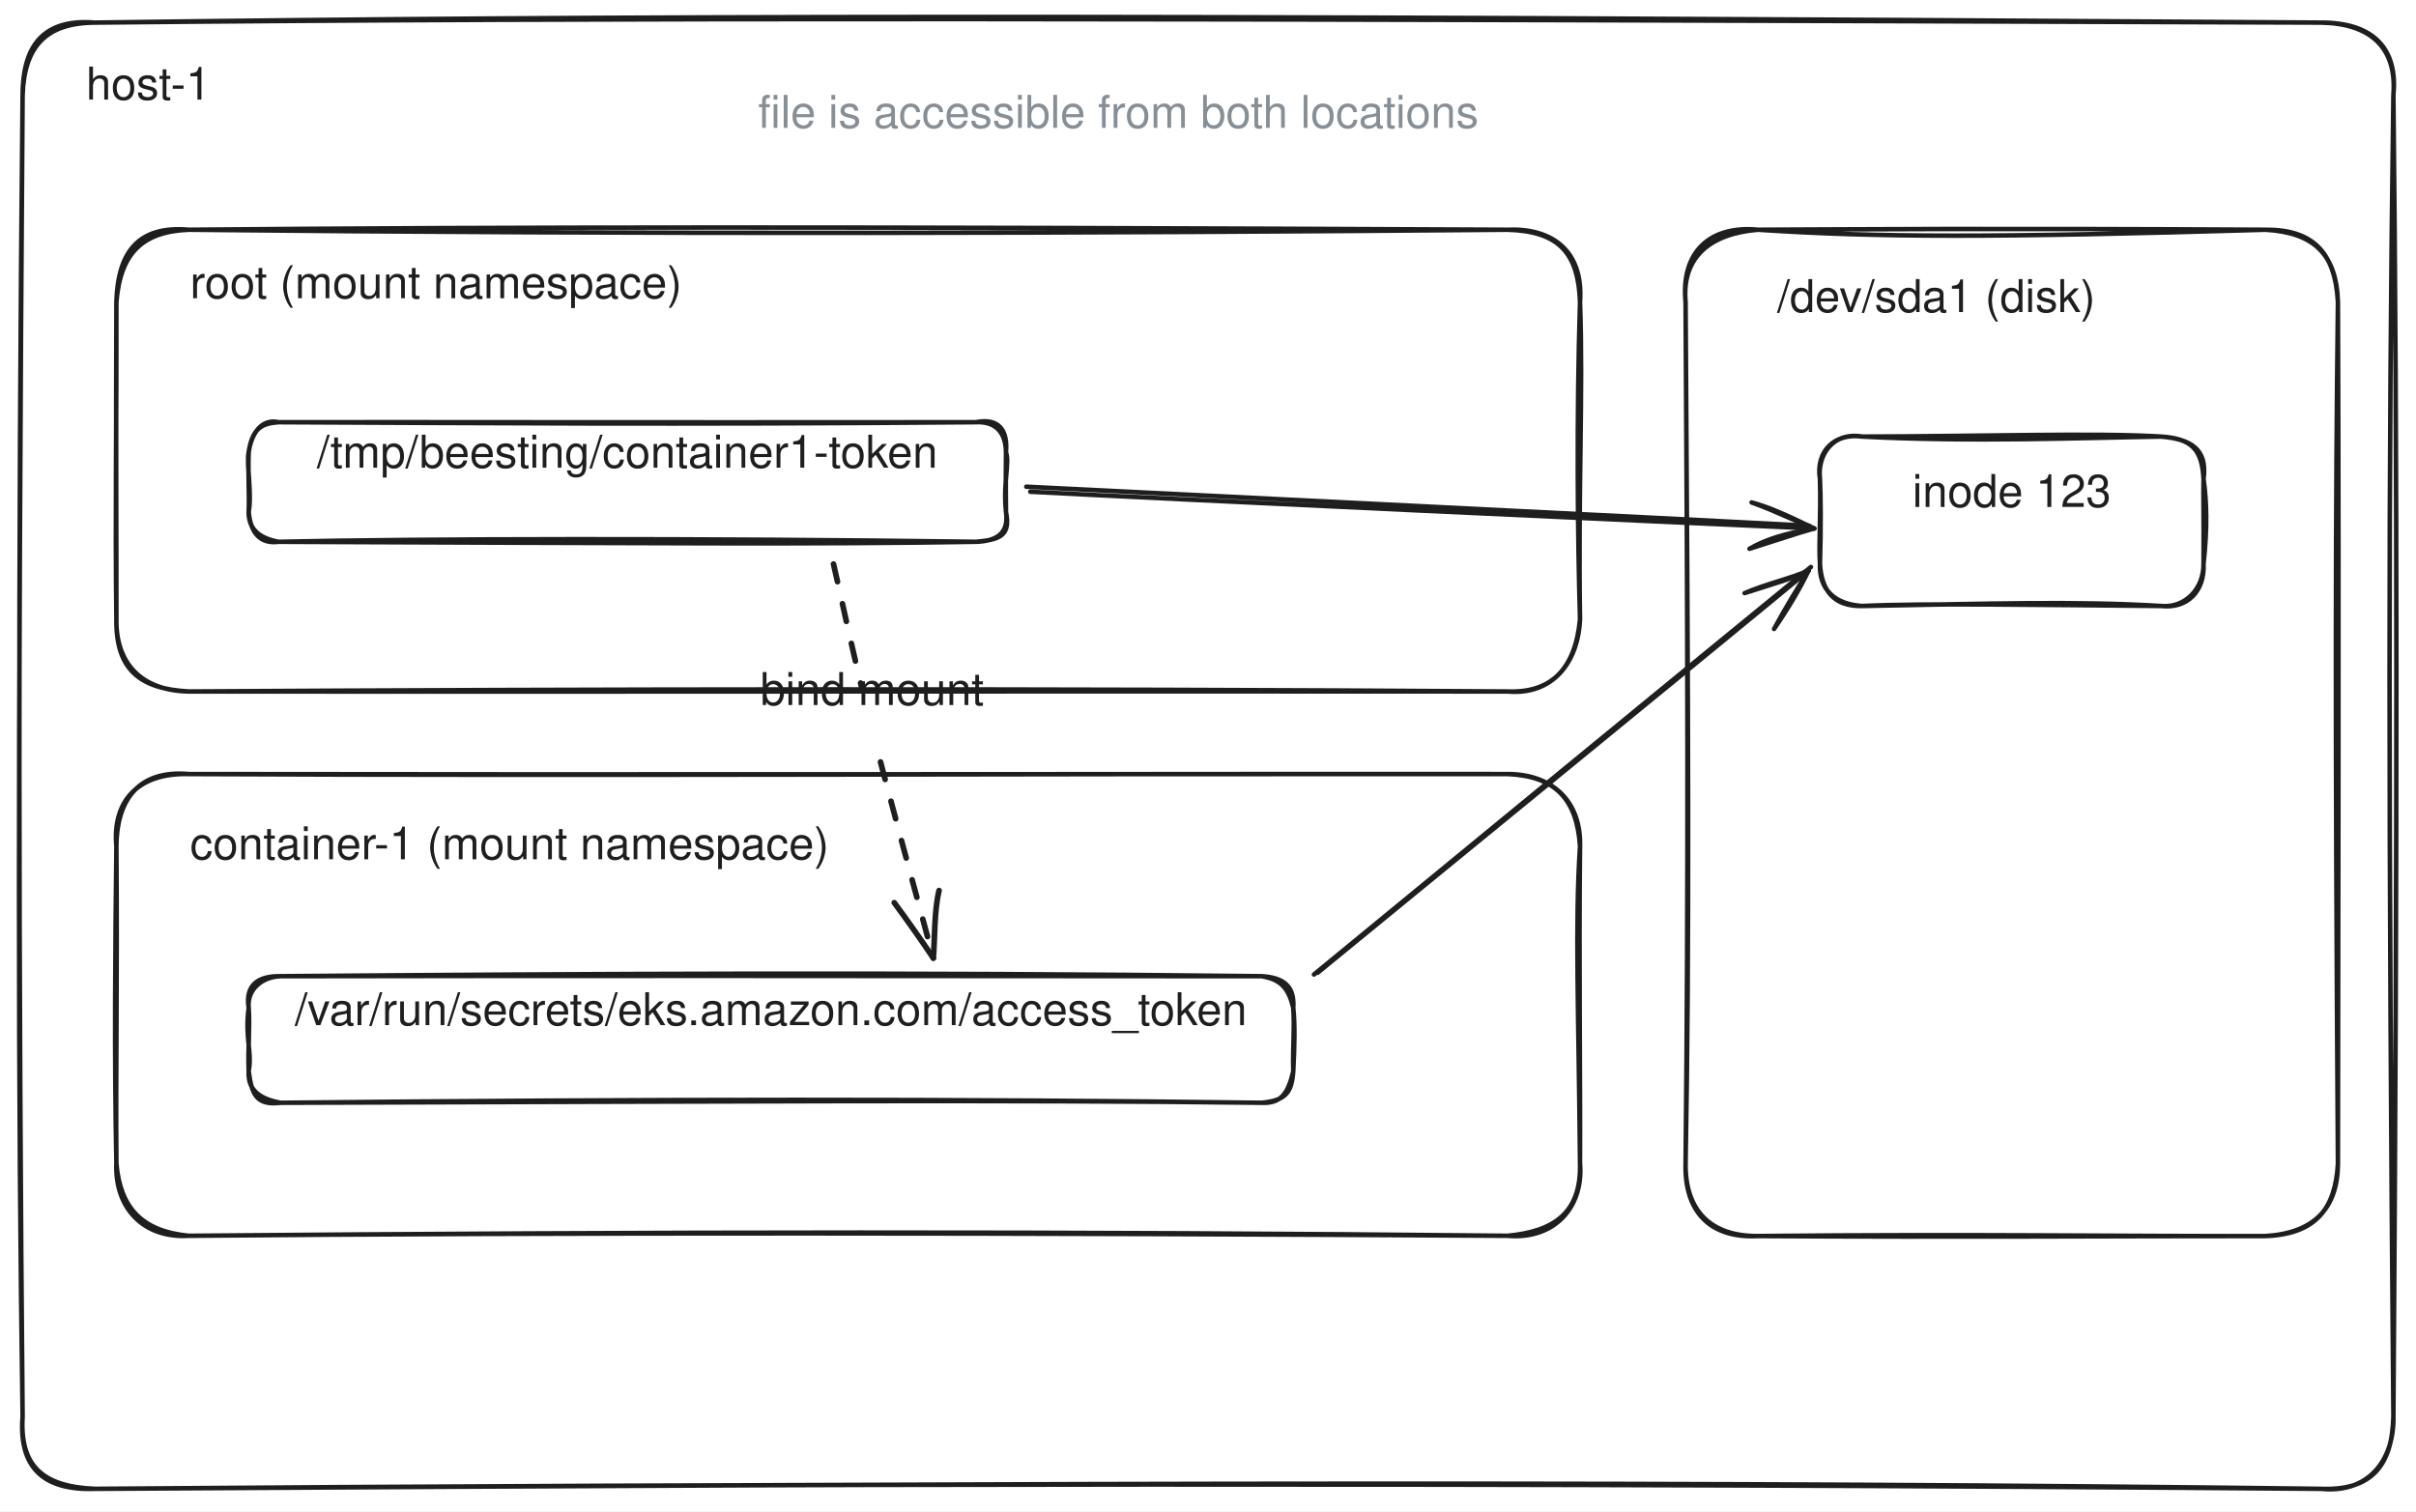
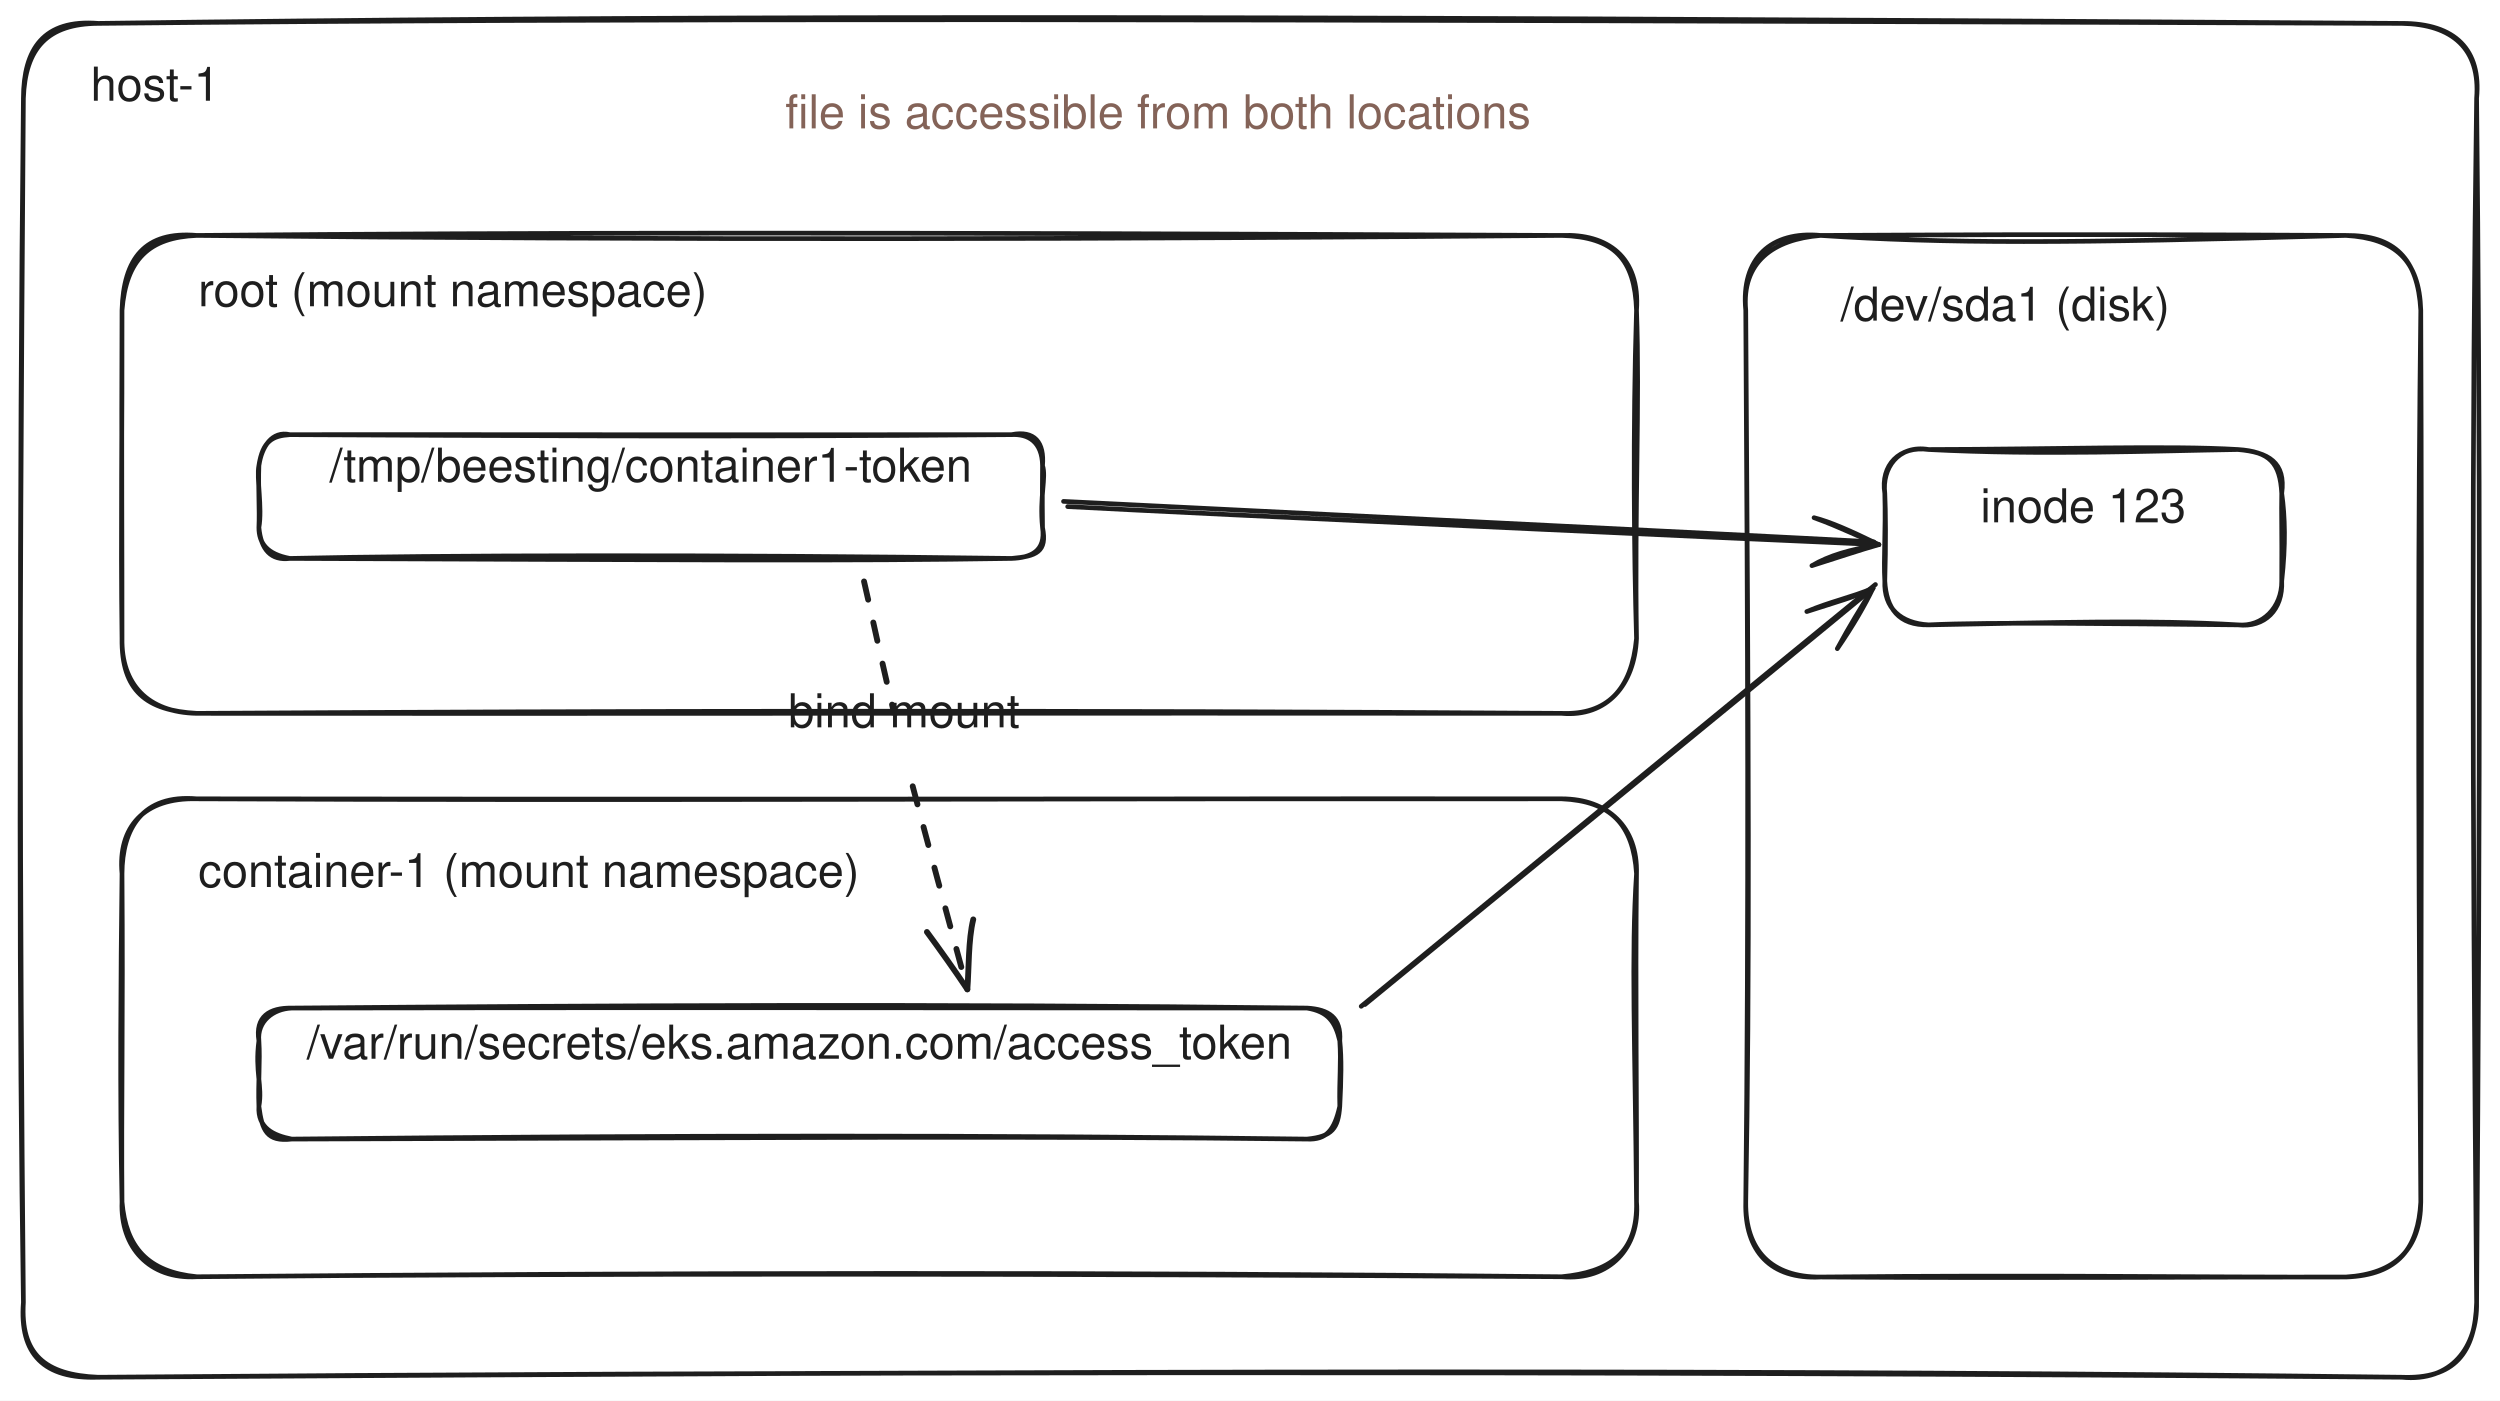
- <svg xmlns="http://www.w3.org/2000/svg" version="1.1" viewBox="0 0 1068.586 668.68" width="3205.758" height="2006.039">
+ <svg xmlns="http://www.w3.org/2000/svg" version="1.1" viewBox="0 0 1068.586 598.676" width="3205.758" height="1796.027">
  
-   eyJ2ZXJzaW9uIjoiMSIsImVuY29kaW5nIjoiYnN0cmluZyIsImNvbXByZXNzZWQiOnRydWUsImVuY29kZWQiOiJ4nOVcXGtv2spcdTAwMTb93l+Bcr7cK1x1MDAxZJx5PypdXSXpI4/mnTZp7z2KXGY24GBsYpvQ5Kj//WxcdTAwMWKCXHLGxDQ4oSqRXHUwMDEy8Nie7Zm19tp7z5C/39RqXHUwMDFi0X3f3nhb27C/N03XsVx1MDAwMnO48Wd8/M5cdTAwMGVCx/egiSSfQ39cdTAwMTA0kzM7UdRcdTAwMGbfbm72zKBrR33XbNrGnVx1MDAxM1x1MDAwZUw3jFx1MDAwNpbjXHUwMDFiTb+36UR2L/xv/PvI7Nn/6fs9K1xujLSTum05kVx1MDAxZoz6sl27Z3tRXGJ3/1x1MDAxZnyu1f5OfmesXHUwMDBi7GZkem3XTi5ImlJcdTAwMDOxxrNHj3wvMVx1MDAxNjPFkKCa8slcdTAwMTlO+Fx1MDAwZfqLbFx1MDAwYppbYLOdtsSHNt5cdTAwMWZaLmmQi1x1MDAwZiE5XHUwMDFi+sdbZkN9cdNuW47rnkf3bmJW6MPTpG1hXHUwMDE0+F370rGizuO4ZY5cdTAwMTddXHUwMDE1+IN2x7PD+PHTXHUwMDA38ftm04nu42NcYk2OjsbgbS098j0+g1NcdTAwMDNhzIRcdTAwMTBMw28mJs3xXHLqglx1MDAxYVx1MDAxY2smmdJcdTAwMTRjiriYMW3Hd2EuwLQ/sFx1MDAxZP+kxjXMZrdcclx1MDAxNnrW5JwoML2wb1x1MDAwNjBj6XnD8UNjxJTBXHUwMDE111SmQ96xnXYnglZcdTAwMDGNQmqhMo2hnUyFolxcacYwmzTE3fb3rFx1MDAwNFx1MDAxNX+l41x1MDAxZlx1MDAwMJ724iu8getmXHUwMDA30bPGg/iInlx1MDAxND90fORH+lxc8fnvM7hLe1x1MDAxOPQtc1x1MDAwNFx1MDAwZiypYExcdTAwMTFFXHUwMDE4opN21/G6s927frObXCLqTaavXHUwMDFjlCP7ezRcdTAwMTfFolx1MDAxOMRcdTAwMWFcdClcdTAwMTjCpUF81lx1MDAxYra6bG/HIe5ZI/pcdTAwMTTu3J3vojVcdTAwMDexwlx1MDAwNpJUXHUwMDE3gZgyQ1x1MDAxMIwonFI1iDkvhjChs8hcdTAwMDVjXHUwMDA04lx1MDAwNEv1fOhONVSK0dQq34vOnYd4Qlximjr6wew57v1cdTAwMTRcYlx1MDAxMvDGXHUwMDFh4IdRXHUwMDFkb0xcdTAwMWTfcp12XGbkXHLXbk0jPHLA7U+aI7+ftjahXHUwMDFm0/HsID8ufuC0XHUwMDFkz3QvXG76hGe0d1x1MDAxZqdcdTAwMDVcdTAwMWKYZ+Y7tOPWRFx1MDAxYlx1MDAxNpJxsa5cYjp79JGSXHUwMDEycc01XkJWusfhwX59cL1rty+QOj47vHrvX685IzUzmOaK4bmMJMrAXHUwMDA0Y44wXHUwMDEySlx0cN6VXHUwMDExUjBpUI65IPNcdTAwMTiJmEGkpIzmVVx1MDAwNSPCtcRCpKO2XrLCsnCuQlZocWyEwFx1MDAwNKlhXHUwMDBlS4P4XHUwMDBl6yPyQZ1RpMTwPXL7t9v6cr1BTIhcXCQrXHUwMDEwOVx1MDAxMVx1MDAwZa1EVFx1MDAwZWJQXGJDKbSEsEiJXGLWXHUwMDAyrVx1MDAwMLzPXHUwMDEzlmVQ+jxhXHR8P6r9q1x1MDAwN1x1MDAwNkY1XHUwMDBmnlxuRrNp//tlheYpXHUwMDFiKlx1MDAxN1x1MDAxZaLJ7NFcdGklwoxCKFheebCFrlx1MDAxYkf6ZFx1MDAwYj/sNUn34GpH3jysN2lT5aE6IW3KjVx1MDAwNDZCXHUwMDE5XHUwMDEwXHUwMDA0XG4ttMJcdGvXT3mANVx1MDAxMCRcdTAwMTC9gqBw9cLDIFx1MDAwNas8n8mkcjMg5lx1MDAxOEkhJdGlMex25HboaNF6ONzph/v7n7/vd+vrjeGc8ExjmFwibDBcdTAwMDVcYuGPylOd8ChqMClcbjCcl1x1MDAxZMQl4VxiXHTxfOj+KrIzUYc6fm31KWlK9dlcdTAwMGaSRfxcdTAwMTVIx9OTSY+e4q91v7VvXHLvnfqF/0V0O/dcdTAwMDOt7dZ681cpZXAqXHUwMDE0XHUwMDFm8zdcdTAwMWTgqeRn/KIzdq2SvWBcdTAwMDeZXHUwMDExmVx0fVx1MDAxOeNcdTAwMDZBXHUwMDFjZYpcdTAwMGaPXHUwMDAyhImmXG4uW0tcdTAwMDV6idSH8VwiXHUwMDAwY8JcdTAwMTWEXHUwMDBlXHUwMDEwiJdG8PXBw8M1v304avR9uXN/uUu8aM1cdTAwMTGsiZ5SoGlcdTAwMDRzbVCpXiTzwVxmXHUwMDFjlMSqXFzaQyAvZVJy9Vx1MDAxYqU9m5Z9t1x1MDAxOVomuHzLXHS7Lyw5xb1XrjKyMNOBXHUwMDAwkVx1MDAxMoFl+UTn8NTba+/dk9CrN8zPXHUwMDBluzpo7NI1pyikXHUwMDE3WsZQw3MoirE2XHUwMDA0yXK0OopcbuhqfoQomaE5xSRfXFyDmFx1MDAxMuSRvVpxbXJNenWRLGRggnrBYIDRLr25/0Y/hkGgv3lHXHUwMDFik/N+/Dn/tqOLO96h/Cz3yUPz8vbdxVfSwo3OTC+P/ZtB4Fx1MDAwZsve9/Do3Vx1MDAwMfY+7d5cdTAwMWNfUX2Bhif7raYod9/xu1eX2+J8XHUwMDBma1x1MDAwMjokIIgpzeX5k7TeXFyGQFxyOKpcdTAwMDRH8CfHZVxi1Fx1MDAwNOKQ7+Gquawk2IEpUbhkwicg2dPgbH8jwXU837IhXHUwMDBlpFx1MDAwNUrbXHUwMDA0k+1ggdb2XHUwMDFjy8pK2rTcPqVFs1xuPMecVUjvyFXMXHUwMDBijWnhajNDWGBOaPlVgcU+cS25yrU0JCnUXUZcZs5cdTAwMTBVjMNcdTAwMGbliM9cdTAwMTi2Oq5SJlxmUVx1MDAxMFx1MDAxYWNpUKRcdTAwMDWFXHRRTEhBc1xurCFEUlx1MDAxMrxJXHUwMDE1XHUwMDAyTJ5cdTAwMTbgSvhcdTAwMWNGZlx1MDAxMG07nuV47WnDxvuERlxmo03Wulx1MDAxNVx1MDAxZrdcdTAwMGb3P4dcdTAwMTeftu2T3XbLyijmRtvsx0NkzFx1MDAxNGhcdTAwMTPf0Fx1MDAxY8T211x1MDAxMaQlNHaTXHUwMDEyXHUwMDAz6JnWlOVcdTAwMWXa9qynjVlM94kx1OAy65VnbcGCXHUwMDAw9lx1MDAxNGcgXHUwMDBmQvOcLa5cdTAwMTlGO36v50Qw1ie+40WzY5pcZt5WTPuObeYmXHUwMDFjniXbNutcdTAwMWb68Vx1MDAxZKcjq/RdLaVQ8mHy/q8/556dR3b8ymM6vc+b7N+lXVx1MDAxYVx1MDAxNsXpPmfg1VxiWFM+l1hcdTAwMTiPraVPk4TD2CrKsKBaXCKUVteTejOXXHUwMDA24lxu8ikmXHUwMDE1paq63TNcdTAwMDRDXHUwMDFjRIVcIoQjnZSd57k2bSiCKWZMXHUwMDBiyaXOmDNybVx1MDAxMilGqKCV7Fx1MDAwN3uea6OQl4m0crR61/ZxgNnZR95+N+w0T66iVn+3s3+d9SaPTlx1MDAwM4Fz45A+alxuXHUwMDEwp5pNeZaRy8HIIMmGO3DHhMJw64o8XFxqXHUwMDEz01jFuy4oXHUwMDAwXHUwMDExtDXd2Jbxg4pIQvX4JZD8pV1dMeLjVz1cdTAwMGb2Vfk8oVxud3dANqKhP1a+fNLixztHg7AvXHUwMDAyu9O/Pf/avTr/sNowzjLDjr3aOFx1MDAwZeDNebzOXG5ZXHUwMDE1pnTa52EpgCAxYcf1k+riOMjuXHUwMDE4XHUwMDAziSGUc8UxmevzqEGQ4Fx1MDAxMlx1MDAxMT67ZjBOxIigikPe9lpOb3LNUlx1MDAwNZWmczrc6133Ti8/7dzVo5uzr/enXHUwMDA3S1x1MDAxNSgoXHUwMDEyXGKnc/dcbsFiJlxmY/HGPqnBXWLEJNeZsyYuXHUwMDE1TsFqsvqTXHUwMDBm1Eq51CXcfCzqIN6AYIicXHUwMDAw5zmblEGVJpJiXHUwMDEwXHUwMDAzeCn1SztU8KfxKoBcdTAwMTRcYkG8XHUwMDAyXHUwMDBmr7KXXHUwMDBiaWjOXGLGXHUwMDE4XCJcdTAwMTmlqXjqdoXkTPrK0XJJ71xcuPxUmGJcdTAwMDPeXHUwMDE5XHUwMDA0wap8ODqfYuvtm5kkXHUwMDA2xPdMo1E9bHb7KFx1MDAxNVx1MDAwNtVcbmJcdTAwMTfFKy6IaVx1MDAwNYCJ10hLXHUwMDE2xFx1MDAxNIJomXL86lx1MDAxYrpfrlx1MDAxZdZcdTAwMDBvVUt2XHUwMDFiVFRcdTAwMTB7XCK6mC2IzbNnXHUwMDE1XHUwMDE1sVwispLivd5YQ9xMIJYtT9dL1D+9w8PT69sv39TW6eGhfbG32sXiKuhcblx1MDAxYUIgn0Dj/UrTNbE6IfGOh/T7XHUwMDE3xVx0pFx1MDAxMsrW4ufpSrE2XHUwMDEwpVx1MDAwNNG5fGW5XFxcdTAwMTGDsVjHYvD7XHUwMDEwXHUwMDE2MGTXnLBmNptguNOAT63A79VcdTAwMWF+1KlBR2ZcdTAwMDRcdTAwMTBcdTAwMGX/773sSvLyVpVcIjUjXHUwMDBiSb1whZlmkD/LbFxmcMcgROU3XCIuXHUwMDBlJNeyLkTib1x1MDAwN1wiKvi41j2jw8BlI95e9Fx1MDAwMjpMKTMgI51Pa05cZkji4p22bFRcdTAwMTXIsVxcXHUwMDAxx2O/kJZefoXl5lN1c3G82/12fejtdrw9R5me1Xzt5ebFarzwvo8x8VxuPeFPKTZkX4W8RsBpJZf4dtb8SVpvWis6WjEgSs+jNYFcdTAwMWOKKC5x5XvkiWSGQOW/LqmkXHUwMDEwXHUwMDEwjdPn0/hXXHUwMDEx682o199s2HZcdTAwMTg5Xntzoqe4XHUwMDFlwURcdTAwMTRJ9HMj7iekKrdcdKykjZVvXHTjtHgjXHRcdTAwMTGIXHUwMDAyt5f49sviXCLLejL7UbDpXFxmU1x1MDAwZYG6REKyMbOrW8phgoAlcd481uR0ZlLdzofjYDd4psyq+a+g0+hmz2Xo483eTd1cdTAwMTmeXHUwMDA3X066jffnL6CnXHUwMDBi71vptrA4jSPLrGP9lE4zUfg9XHUwMDAyXGaRoI5cdTAwMTfey9N5/iytN50lMVx1MDAxNFx1MDAxMlQpXHUwMDEwytxeXHUwMDEzXG7iqV6IzZDCJ4uAZZWaSC045nRcdTAwMDVcdTAwMDH3Tys1jauHeFx0kD5Tqe/MYDNcdTAwMTh4m6HdXGbsKNy0u6Fh9sxcdTAwMDffS/6vzSixva5St59QrJxu/5TFS6n4m7FcdTAwMWLZMPv981xi5mfimVx1MDAwMVx1MDAxMI41XHUwMDFl5HRONu5cdTAwMWN7uJ1H51x1MDAxZq3kXHUwMDE1O6nEiyTlgsTN/3jz41x1MDAxZp9xXHUwMDAxXHUwMDE4In0=
+   eyJ2ZXJzaW9uIjoiMSIsImVuY29kaW5nIjoiYnN0cmluZyIsImNvbXByZXNzZWQiOnRydWUsImVuY29kZWQiOiJ4nOVcXGtz2kpcdTAwMTL9nl9B+X65W1x1MDAxNcbzfqRq65btPPyI307sZPeWSyBcdTAwMDEyQsKSMLFv5b9vS2BcdTAwMDRcYmFIkIM3uMpcdTAwMDaNpGnNnNOnu2fwP68qlY34vutsvKlsON/qlufaodXfeJ1cdTAwMWO/c8LIXHJ8aKLp5yjohfX0zFZcdTAwMWN3ozebm1x1MDAxZCtsO3HXs+pcdTAwMGW6c6Oe5UVxz3ZcdTAwMDNUXHUwMDBmOptu7HSiv5LfR1bH+Xc36NhxiLJOqo7txkE46MvxnI7jx1x1MDAxMdz9P/C5Uvkn/T1mXejUY8tvek56Qdo0ZiBn00ePXHUwMDAyPzWWXGJsqJZSi9FcdTAwMTlu9Fx1MDAxNvqLXHUwMDFkXHUwMDFimlx1MDAxYmCzk7UkhzbeXHUwMDFk2lx1MDAxZa3Ri/dcdTAwMTE961x1MDAwN8dbVk1/9rJuXHUwMDFiruedx/dealZcdTAwMTTA02RtUVx1MDAxY1x1MDAwNm3n0rXj1uO4jVx1MDAxZC+6Klxmes2W70TJ45PR0aBr1d34PjmG8ejoYFxm3lSyI9/Sp6SIccaN0sZwKblcdTAwMWM1JzeoSopcdTAwMDQhUlJmXHUwMDE4IVxmXHUwMDBiOWXaTuDBXFyAaX9cdTAwMTAn+cmMq1n1dlx1MDAxMyz07dE5cWj5UddcbmHGsvP6w4cmmGsktDBMZUPectxmK4ZWoTSSXG5+XHUwMDEzmrVGTjpcdTAwMTeaXHRtOCd81JD0292zU1j8nU1AXGKA2kuu8HueNz6Kvj1cdTAwMWPFR/hkXHUwMDAwYsMj37NcdTAwMDdLzn83XHUwMDA2vKyHXte2XHUwMDA2+CCKSVx1MDAwMSOqJGPZmHmu357u3lx1MDAwYurtXGZSr8b6ymE5dr7Fs2BMVCGKNceEKcpcdTAwMTdH8Vmn32jzvVx1MDAxZJd6Z7X4Y7Rzd76L11x1MDAxY8WaIKyYkVx1MDAwMOBZKGZcdTAwMWNJSjBT5aNYiGJcZlM2jVxcMEZiQYnSP1x1MDAwZt2JhuUwylx1MDAxNaFLYDSzKvDjc/chmVx1MDAxMIonjr63Oq53P1x1MDAwMYJcdTAwMTS8iVxiXHUwMDA0UVxcJVx1MDAxYlx1MDAxM8e3PLeZXHUwMDAwecNzXHUwMDFhk1xij13w+6PmOOhmrXXox3J9J8yPS1x1MDAxMLpN17e8i4I+4Vx1MDAxOZ3dx2khiIix+Y6cpDVF1VxcMs5cdTAwMTVcdTAwMTZcIvn00Vx1MDAxMSUxl1xmfFx1MDAxZDFcdTAwMGJTsn1cdTAwMWNcdTAwMWTsV3vXu07zXHUwMDAy6+Ozw6t3wfWaU9JwxI3QnMykJNWIUFx1MDAwMlx1MDAxYUuw1FqC9y6NkZIrxFx1MDAwNFx1MDAxMZLOoiTmiCpcdTAwMDVcdTAwMTKocrJCMFx1MDAxNUYl4reOurIkZ39IV1x1MDAxOC1cdTAwMDRxYoTmdIno6I6YI/penzGsZf9cdTAwMWT2urfb5nK9QUypmqcrgiEqoJXK0kFcZlx1MDAxMoG0xksoi1KYXHUwMDEyI/FcbsD7UpQlXGaCuPJnXHUwMDA3XGaMKz48XHUwMDE1jGbd+dfzKs1TNpSuPNRcdTAwMTSnNFJpJlx1MDAxNdFZuPhcdTAwMTRpiY2va0fmZIs87NVp++BqR908rDdpM+Vhg5QmXHUwMDFij1x1MDAxNDZSI4hcdTAwMDKlkUaTlLXrpzyUY1x1MDAwNWGhWUFU+DKFh4zxYlxuxOCImTKULlx1MDAxZT15LbVcdTAwMWS5RjZcdTAwMWVcdTAwMGV3utH+/qdv++3qemM4JzyTXHUwMDE4Zpggrlx1MDAwMSHiUXnKXHUwMDEzXHUwMDFlzVx1MDAxMFeyXHUwMDAww3nZwUJRgbGUP1x1MDAwZt2XXCI7I3Wokl+tPlx1MDAwYppSfvqD9fTRkVxiMU5cdTAwMTJE61xmO09cdTAwMTHYvt/at/v3bvVcIvgs2637njFOY71cdKy1RoJJLYZcdTAwMDTORnhcIvtcdTAwMTm+2JRdq6Qv2EGnVGbEX85cdTAwMDWiWOCx8sOjXHUwMDAyXHUwMDExiCM0XFz220rQWKw/hWAtIKmlii+uQNdcdTAwMDdcdTAwMGZcdTAwMGbX4vbhqNZcctTO/eUu9eM1XHUwMDA3sKFmQoEmXHUwMDAxLFxmYko/S+ZDODioJGZdSH8o1pQrJfRvlPZs2s7dZmRb4PJtN2o/s+RcdTAwMTT3XrrKqOJMR1x0wo3BdPFM5/DU32vu3dPIr9asTy6/OqjtsjXnKORcdTAwMTdGQbJcdTAwMDCKmucoIVx1MDAwNkk6TtLyOCqhq9khouLIXGI2Y9GGQFBcdPLIf1l1bXRNdnWRLIzBXHUwMDA0d8Jej+BddnP/lX2IwtB89Y82Rud9fz37toOLW/6h+qT26UP98vbtxVx1MDAxN9ogtdZUL4/9W2FcdTAwMTj0XHUwMDE3ve/h0dtcdTAwMDPif9y9Ob5i5lx1MDAwMvdP9lx1MDAxYnW52H2H73653Fx1MDAxNid8RGlcdTAwMDZphVicyrPnaL2pXGZxXHUwMDFhUFRLgeFPjspcdTAwMTCnSVx1MDAxOFx1MDAwMipI2VTWXG7sIIxOrLPOS/gkJHuG0VXQ+KVcYq7rXHUwMDA3tlMhlFx1MDAxNShtXHUwMDFkTHbCOVrbcW17XFzSJuX2KSmaVuBcdTAwMTnmrEJ6XHUwMDA3nmJWZMyKl5tcdOdMKLl4bjffJa4lV4VRSNFC2eVcdTAwMTRcdI6Z5lx1MDAwMn6YwGLKsNVxlXGJZEFoTFx1MDAxNGLYSIaJ1OkuhJxcdTAwMDBcdTAwMWJcdTAwMDUsV+BNytBf+rT+lsLnKLbCeNv1bddvTlx1MDAxYTbcKTRgXHUwMDE4q/PGrfywfbj/Kbr4uO2c7DZcdTAwMWL2mGBuNK1uMkRoqkCb+oZ6L7G/iiEtYYmbVITIJNpkPPfQjm8/bcx8uo+MYWhy98u0LZCTkmRBjoM8SCNytnhWXHUwMDE071x1MDAwNJ2OXHUwMDFiw1ifXHUwMDA0rlx1MDAxZk+PaTp4W1x07VuOlZtweJbxtmn/0E3uOFx1MDAxOVhl7ypcdTAwMTmF0lx1MDAwZqP3f7+eeXZcdTAwMWXZySuP6ew+r8b/Lu3SiCzM9kHfXHUwMDAwXHUwMDA0hCyRScyNxtbSpSkqYGg140QyozDOSlx1MDAxYmm5WSiEhYakikMsxnR5u2cogTCISU2pwCatOs/ybFx1MDAwNmlKXHUwMDE4SI1JdoSZMXNcdTAwMDaeTWHNKZOslP1ga+7ZPvRcYj/7IJpv+636yVXc6O629q/Hncmjz8Dg21x1MDAwNCSPhlx1MDAxMZApwydcdTAwMWPLwONcdTAwMTCMqJFAQtA6ymC4TUlcdTAwMGUus4lcdTAwMWKik01cdTAwMTdcZoBcYtJKZM4oXHUwMDA2k68oM8OXxOpFe7pixCevalx1MDAxZeyrcnlSXHUwMDE3bu6gMK5cXI+vwT3l8lx1MDAxYeJ456hcdTAwMTd1Zei0urfnX9pX5+9XXHUwMDFixdlW1HJWXHUwMDFixlx1MDAwMbyFSJZZIalcIoxN+jyiJFx1MDAxMIRD6jmsnpRcdTAwMTfGQXLHOYFcZopcdKFcdTAwMDWhM31cdTAwMWVDXHUwMDE0S6EwXHUwMDE10ytcdTAwMDbDPIxKplx1MDAwNaRtv8rpja5ZqpxSd0/7e53rzunlx527anxz9uX+9KDc8sTKY8WxKIxcdTAwMGJDmDLgLlx05kqYsbNGLlx1MDAxNU4herT2k4/TXHUwMDE2cqlLuPlE1EG8XHUwMDAxwVx1MDAxMDhcdTAwMDHOczZpxLShXHUwMDEw44BcdTAwMTjAS+tcdTAwMTftUMGfJotcdTAwMDAqidtA2DjR45dLhYzglJCkqqRccpNP3a6QnGlfOVou6Z1cdTAwMGJcdTAwMTefXG4zbFx1MDAwZYKHk1xy+1x1MDAwYvvm2Vx1MDAxNFtv38xcdTAwMTVFXHUwMDEw3nODXHUwMDA35bDp3aNMXCJmNMQuWpRcXFx1MDAwZjNcdTAwMWFcdTAwMDCTrJAuWFx1MDAwZtNcdTAwMTiiZSbIb7Shu1x1MDAwNt6qkm42KKlcdTAwMWX2RHQxXVx1MDAwZptlzypcbmJFZKWyeLNDstNBXGLBXHUwMDE2p+sl7p7ekf7p9e3nr3rr9PDQudhb7VpxXHUwMDE5dFx1MDAwNbdcbpF7XHUwMDEyp6bblSZLYlVKkTJcdTAwMTBnPX6LqDiBhLyeXHT9XHUwMDEzJTFiXHUwMDEwZoxiNpOvPJcrXHUwMDEyMJaYRFxmflx1MDAxZsJcdTAwMDKGnIpcdTAwMWJVrHpcdTAwMWRcZndr8KlcdTAwMTFcdTAwMDadSi2IW1x1MDAxNejIilx1MDAwMcLRf/3nXUhe3qqFSM3JXFxSz11ghoCpkNmGXHUwMDAwlpU0i5e651x1MDAwN5JrWVx1MDAxN6KCIYhqpFx1MDAxOJa6p3RcdTAwMTi4jJLNRc+gw4xxZLiYTWtBXHUwMDExJHHJRls+qFxu5FiugeOJX8jiqpew2Hyqby6Od9tfr1x1MDAwZv3dlr/nasu36796sXm+XHUwMDFhz73vY0y8Qk/4Q4pNRCGvJec62Se/eLl39iStN601XHUwMDFiLFx1MDAxONCZ3/olXHUwMDE0ciiqhVwipW+Rp4ojiVx1MDAxN/+6pFZSQjTOfp7GL0WsN+NOd7PmOFHs+s3NkZ6SalxmXHUwMDEzUSTRP1x1MDAxYnE/IVW5PWBcdTAwMGLaWPqOMMFcbreRMMogPCVy8aLm/Fx1MDAxYct6XHUwMDEy+1Gv2UxiQ2iNmMKA4CGxy1vJ4ZKCJUnaPJTkzIdksp2PxsFucExja+YvQabxzZ7H8YebvZuq2z9cdTAwMGY/n7Rr786fQU7n3vf/YE9cdTAwMTgvTqylXHUwMDAxXHUwMDExwJBSLszm2ZO03mxWXHUwMDE0aSyZ1iCTuY0mXGakUz9cdTAwMTOZIYFPl1x1MDAwMFx1MDAxN9VpqoxcdTAwMTREsFx1MDAxNYTbL0an76xwM+z5m5FTXHUwMDBmnTjadNpcdTAwMTGyOtZD4Kf/1maQ1l6XqdpPXGJWTrV/yOKlNPzV0ItsWN3ueVxm8zNyzFx1MDAwMFxi11x1MDAxZVx1MDAwZXI2J1x1MDAxYneu09/Oo/OPRvpKfFTqRNJiQerlv7/6/j80+lx1MDAwMbEifQ==
  <defs>
    <style class="style-fonts">
      @font-face {
        font-family: "Virgil";
        src: url("https://file%2B.vscode-resource.vscode-cdn.net/Users/patrick/.vscode-oss/extensions/pomdtr.excalidraw-editor-3.7.4-universal/public//dist/excalidraw-assets/Virgil.woff2");
      }
      @font-face {
        font-family: "Cascadia";
        src: url("https://file%2B.vscode-resource.vscode-cdn.net/Users/patrick/.vscode-oss/extensions/pomdtr.excalidraw-editor-3.7.4-universal/public//dist/excalidraw-assets/Cascadia.woff2");
      }
      @font-face {
        font-family: "Assistant";
        src: url("https://file%2B.vscode-resource.vscode-cdn.net/Users/patrick/.vscode-oss/extensions/pomdtr.excalidraw-editor-3.7.4-universal/public//dist/excalidraw-assets/Assistant-Regular.woff2");
      }
    </style>
  </defs>
-   <rect x="0" y="0" width="1068.586" height="668.68" fill="#ffffff" />
-   <g stroke-linecap="round" transform="translate(10 10) rotate(0 524.293 324.3398)">
-     <path d="M32 0 C265.1 -2.34, 496.71 -1.83, 1016.59 0 M32 0 C258.91 -3.13, 485.29 -3.55, 1016.59 0 M1016.59 0 C1038.25 0.34, 1050.28 10.89, 1048.59 32 M1016.59 0 C1039.6 -0.05, 1050.6 11.39, 1048.59 32 M1048.59 32 C1050.29 192.37, 1050.43 354.5, 1048.59 616.68 M1048.59 32 C1046.31 195.14, 1046.34 357.69, 1048.59 616.68 M1048.59 616.68 C1048.04 638.32, 1039.06 649.58, 1016.59 648.68 M1048.59 616.68 C1048.95 635.82, 1037.78 650.83, 1016.59 648.68 M1016.59 648.68 C664.92 645.85, 314.1 646.43, 32 648.68 M1016.59 648.68 C749.84 645.38, 481.98 645.9, 32 648.68 M32 648.68 C8.81 649.49, -1.8 638.95, 0 616.68 M32 648.68 C9.04 647.76, -1.33 638.75, 0 616.68 M0 616.68 C-1.75 424.54, -2.07 234.39, 0 32 M0 616.68 C-2.07 474.34, -2.15 332.61, 0 32 M0 32 C0.76 10.54, 10.3 0.12, 32 0 M0 32 C0.09 10.91, 8.51 -1.86, 32 0" stroke="#1e1e1e" stroke-width="2" fill="none" />
+   <rect x="0" y="0" width="1068.586" height="598.676" fill="#ffffff" />
+   <g stroke-linecap="round" transform="translate(10 10) rotate(0 524.293 289.3379)">
+     <path d="M32 0 C265.1 -2.34, 496.71 -1.83, 1016.59 0 M32 0 C258.91 -3.13, 485.29 -3.55, 1016.59 0 M1016.59 0 C1038.25 0.34, 1050.28 10.89, 1048.59 32 M1016.59 0 C1039.6 -0.05, 1050.6 11.39, 1048.59 32 M1048.59 32 C1050.07 173.09, 1050.21 315.93, 1048.59 546.68 M1048.59 32 C1046.57 175.64, 1046.6 318.69, 1048.59 546.68 M1048.59 546.68 C1048.04 568.31, 1039.06 579.58, 1016.59 578.68 M1048.59 546.68 C1048.95 565.81, 1037.78 580.83, 1016.59 578.68 M1016.59 578.68 C664.92 575.84, 314.1 576.43, 32 578.68 M1016.59 578.68 C749.84 575.38, 481.98 575.89, 32 578.68 M32 578.68 C8.81 579.49, -1.8 568.95, 0 546.68 M32 578.68 C9.04 577.76, -1.33 568.74, 0 546.68 M0 546.68 C-1.56 377.45, -1.88 210.2, 0 32 M0 546.68 C-1.86 421.34, -1.93 296.6, 0 32 M0 32 C0.76 10.54, 10.3 0.12, 32 0 M0 32 C0.09 10.91, 8.51 -1.86, 32 0" stroke="#1e1e1e" stroke-width="2" fill="none" />
  </g>
-   <g transform="translate(38.0625 38.89844) rotate(0 27.79297 11.5)">
+   <g transform="translate(38.73047 37.89062) rotate(0 27.79297 11.5)">
    <text x="0" y="0" font-family="Helvetica, Segoe UI Emoji" font-size="20px" fill="#1e1e1e" text-anchor="start" style="white-space: pre;" direction="ltr" dominant-baseline="text-before-edge">host-1</text>
  </g>
-   <g stroke-linecap="round" transform="translate(51.48438 101.6406) rotate(0 323.6758 102.1387)">
+   <g stroke-linecap="round" transform="translate(52.15234 100.6328) rotate(0 323.6758 102.1387)">
    <path d="M32 0 C232.59 2.12, 434.58 1.57, 615.35 0 M32 0 C176.42 -1.25, 320.35 -1.39, 615.35 0 M615.35 0 C634.76 -0.83, 649.02 9.1, 647.35 32 M615.35 0 C637.91 0.66, 646.63 10.15, 647.35 32 M647.35 32 C648.79 71.35, 646.46 115.58, 647.35 172.28 M647.35 32 C645.77 83.67, 646.3 136.4, 647.35 172.28 M647.35 172.28 C646.52 191.91, 634.84 206.04, 615.35 204.28 M647.35 172.28 C645.28 194.33, 634.71 205.01, 615.35 204.28 M615.35 204.28 C406.23 204.09, 196.2 204.45, 32 204.28 M615.35 204.28 C411.35 202.9, 207 203.21, 32 204.28 M32 204.28 C10.38 203.12, -0.3 194.7, 0 172.28 M32 204.28 C10.8 203.91, -0.33 191.64, 0 172.28 M0 172.28 C-0.6 127.15, 0.13 79.71, 0 32 M0 172.28 C0.04 134.66, -0.27 95.41, 0 32 M0 32 C1.76 10.24, 11.55 0.82, 32 0 M0 32 C0.65 9.7, 9.74 -1.93, 32 0" stroke="#1e1e1e" stroke-width="2" fill="none" />
  </g>
-   <g transform="translate(84.0625 126.7734) rotate(0 108.9404 11.5)">
+   <g transform="translate(84.73047 125.7656) rotate(0 108.9404 11.5)">
    <text x="0" y="0" font-family="Helvetica, Segoe UI Emoji" font-size="20px" fill="#1e1e1e" text-anchor="start" style="white-space: pre;" direction="ltr" dominant-baseline="text-before-edge">root (mount namespace)</text>
  </g>
-   <g stroke-linecap="round" transform="translate(51.48437 342.4512) rotate(0 323.6758 102.1387)">
+   <g stroke-linecap="round" transform="translate(52.15234 341.4434) rotate(0 323.6758 102.1387)">
    <path d="M32 0 C213.66 0.86, 395.03 -0.22, 615.35 0 M32 0 C225.98 0.3, 419.59 -0.03, 615.35 0 M615.35 0 C635.3 0.03, 647.95 12.26, 647.35 32 M615.35 0 C636.38 0.92, 646 10.98, 647.35 32 M647.35 32 C645.07 66.79, 646.75 104.77, 647.35 172.28 M647.35 32 C646.79 82.84, 647.52 132.18, 647.35 172.28 M647.35 172.28 C649 191.84, 635.8 206.1, 615.35 204.28 M647.35 172.28 C647.97 194.37, 635.58 202.37, 615.35 204.28 M615.35 204.28 C425.27 202.29, 236.19 202.48, 32 204.28 M615.35 204.28 C404.42 202.96, 193.75 202.76, 32 204.28 M32 204.28 C11.6 205.49, -0.78 191.67, 0 172.28 M32 204.28 C10.89 202.24, 1.64 191.58, 0 172.28 M0 172.28 C-0.36 133.12, 0.46 93.48, 0 32 M0 172.28 C-0.97 125.43, -0.52 76.92, 0 32 M0 32 C-1.86 12.07, 9.39 -0.62, 32 0 M0 32 C0.07 12.84, 8.64 -2.05, 32 0" stroke="#1e1e1e" stroke-width="2" fill="none" />
  </g>
-   <g transform="translate(84.0625 375) rotate(0 141.7383 11.5)">
+   <g transform="translate(84.73047 373.9922) rotate(0 141.7383 11.5)">
    <text x="0" y="0" font-family="Helvetica, Segoe UI Emoji" font-size="20px" fill="#1e1e1e" text-anchor="start" style="white-space: pre;" direction="ltr" dominant-baseline="text-before-edge">container-1 (mount namespace)</text>
  </g>
-   <g stroke-linecap="round" transform="translate(745.5254 101.6406) rotate(0 144.2637 222.6025)">
+   <g stroke-linecap="round" transform="translate(746.1934 100.6328) rotate(0 144.2637 222.6025)">
    <path d="M32 0 C84.75 3.44, 135.97 3.55, 256.53 0 M32 0 C79.14 -0.17, 127.2 -0.69, 256.53 0 M256.53 0 C277.69 1.22, 287.9 10.64, 288.53 32 M256.53 0 C277.25 -0.14, 287.3 9.75, 288.53 32 M288.53 32 C289.1 176.06, 288.58 321.61, 288.53 413.21 M288.53 32 C287.46 122.77, 287.2 213.38, 288.53 413.21 M288.53 413.21 C288.41 433.07, 277.9 443.9, 256.53 445.21 M288.53 413.21 C287.45 432.4, 279.33 444.41, 256.53 445.21 M256.53 445.21 C192.51 445.4, 129.29 444.23, 32 445.21 M256.53 445.21 C190.75 445.17, 124.07 445.76, 32 445.21 M32 445.21 C10.57 446.35, -0.55 434.2, 0 413.21 M32 445.21 C10.89 445.38, -0.18 433.79, 0 413.21 M0 413.21 C1.32 290.53, 0.86 169.26, 0 32 M0 413.21 C1.75 316.48, 1.24 218.87, 0 32 M0 32 C-1.85 11.46, 11.72 1.63, 32 0 M0 32 C-2.18 9.58, 10.98 -2.02, 32 0" stroke="#1e1e1e" stroke-width="2" fill="none" />
  </g>
-   <g transform="translate(786.0625 132.8984) rotate(0 70.58594 11.5)">
+   <g transform="translate(786.7305 131.8906) rotate(0 70.58594 11.5)">
    <text x="0" y="0" font-family="Helvetica, Segoe UI Emoji" font-size="20px" fill="#1e1e1e" text-anchor="start" style="white-space: pre;" direction="ltr" dominant-baseline="text-before-edge">/dev/sda1 (disk)</text>
  </g>
-   <g stroke-linecap="round" transform="translate(804.9609 193.1484) rotate(0 84.82812 37.47656)">
+   <g stroke-linecap="round" transform="translate(805.6289 192.1406) rotate(0 84.82812 37.47656)">
    <path d="M18.74 0 C67.34 2.53, 116.35 0.51, 150.92 0 M18.74 0 C70.88 -0.07, 122.16 -1.77, 150.92 0 M150.92 0 C164.49 0.9, 168.98 5.72, 169.66 18.74 M150.92 0 C164.04 1.12, 171.47 5.49, 169.66 18.74 M169.66 18.74 C171.07 28.74, 171.38 40.68, 169.66 56.21 M169.66 18.74 C169.48 27.2, 169.8 34.27, 169.66 56.21 M169.66 56.21 C170.26 68.54, 162.36 76.27, 150.92 74.95 M169.66 56.21 C169.77 67.46, 161.41 75.94, 150.92 74.95 M150.92 74.95 C113.48 72.7, 74.13 73.93, 18.74 74.95 M150.92 74.95 C97.59 74.45, 45.58 73.67, 18.74 74.95 M18.74 74.95 C6.85 74.28, -0.5 67.88, 0 56.21 M18.74 74.95 C5.85 75.25, 0.62 67.82, 0 56.21 M0 56.21 C0.48 40.35, 0.35 26.14, 0 18.74 M0 56.21 C-0.59 46.61, 0.47 35, 0 18.74 M0 18.74 C-1.95 6.67, 6.25 -1.74, 18.74 0 M0 18.74 C-1.24 8.24, 5.57 -2.19, 18.74 0" stroke="#1e1e1e" stroke-width="2" fill="none" />
  </g>
-   <g transform="translate(845.8584 219.125) rotate(0 43.93066 11.5)">
+   <g transform="translate(846.5264 218.1172) rotate(0 43.93066 11.5)">
    <text x="43.931" y="0" font-family="Helvetica, Segoe UI Emoji" font-size="20px" fill="#1e1e1e" text-anchor="middle" style="white-space: pre;" direction="ltr" dominant-baseline="text-before-edge">inode 123</text>
  </g>
  <g stroke-linecap="round">
-     <g transform="translate(454.7109 216.0599) rotate(0 173.3359 8.654815)">
+     <g transform="translate(455.3789 215.052) rotate(0 173.3359 8.654815)">
      <path d="M-0.79 -0.74 C56.8 2.16, 287.82 13.43, 345.57 16.58 M0.99 1.49 C58.94 4.59, 289.86 15.28, 347.71 17.74" stroke="#1e1e1e" stroke-width="2" fill="none" />
    </g>
-     <g transform="translate(454.7109 216.0599) rotate(0 173.3359 8.654815)">
+     <g transform="translate(455.3789 215.052) rotate(0 173.3359 8.654815)">
      <path d="M319.09 26.73 C326.52 22.39, 335.14 19.91, 347.71 17.74 M319.09 26.73 C330.56 23.13, 339.52 20.04, 347.71 17.74" stroke="#1e1e1e" stroke-width="2" fill="none" />
    </g>
-     <g transform="translate(454.7109 216.0599) rotate(0 173.3359 8.654815)">
+     <g transform="translate(455.3789 215.052) rotate(0 173.3359 8.654815)">
      <path d="M320.01 6.23 C327.03 8.04, 335.38 11.73, 347.71 17.74 M320.01 6.23 C331.27 10.25, 339.89 14.79, 347.71 17.74" stroke="#1e1e1e" stroke-width="2" fill="none" />
    </g>
  </g>
  <mask />
  <g stroke-linecap="round">
-     <g transform="translate(582.2969 430.5777) rotate(0 109.4184 -89.91066)">
+     <g transform="translate(582.9648 429.5698) rotate(0 109.4184 -89.91066)">
      <path d="M-1.14 0.56 C35.14 -29.31, 181.92 -149.77, 218.66 -179.73 M0.46 -0.2 C36.49 -29.8, 181.24 -147.97, 217.62 -178.14" stroke="#1e1e1e" stroke-width="2" fill="none" />
    </g>
-     <g transform="translate(582.2969 430.5777) rotate(0 109.4184 -89.91066)">
+     <g transform="translate(582.9648 429.5698) rotate(0 109.4184 -89.91066)">
      <path d="M202.36 -152.31 C209.2 -162.28, 214.24 -171.06, 217.62 -178.14 M202.36 -152.31 C207.67 -162.16, 212.28 -169.54, 217.62 -178.14" stroke="#1e1e1e" stroke-width="2" fill="none" />
    </g>
-     <g transform="translate(582.2969 430.5777) rotate(0 109.4184 -89.91066)">
+     <g transform="translate(582.9648 429.5698) rotate(0 109.4184 -89.91066)">
      <path d="M189.33 -168.17 C201.06 -171.98, 211.04 -174.73, 217.62 -178.14 M189.33 -168.17 C199.35 -172.43, 208.52 -174.25, 217.62 -178.14" stroke="#1e1e1e" stroke-width="2" fill="none" />
    </g>
  </g>
  <mask />
  <g mask="url(#mask-f5OCNusp6rehpqSYkXSFt)" stroke-linecap="round">
-     <g transform="translate(367.5391 250.2943) rotate(0 22.72063 86.60329)">
+     <g transform="translate(368.207 249.2865) rotate(0 22.72063 86.60329)">
      <path d="M1.11 -0.76 C3.83 10.57, 9.66 38.9, 17.02 67.95 C24.38 97.01, 40.6 156.23, 45.27 173.59" stroke="#1e1e1e" stroke-width="2.5" fill="none" stroke-dasharray="8 10" />
    </g>
-     <g transform="translate(367.5391 250.2943) rotate(0 22.72063 86.60329)">
+     <g transform="translate(368.207 249.2865) rotate(0 22.72063 86.60329)">
      <path d="M27.99 149.07 C32.95 155.77, 40.45 166.31, 45.27 173.59" stroke="#1e1e1e" stroke-width="2.5" fill="none" />
    </g>
-     <g transform="translate(367.5391 250.2943) rotate(0 22.72063 86.60329)">
+     <g transform="translate(368.207 249.2865) rotate(0 22.72063 86.60329)">
      <path d="M47.8 143.7 C45.62 152.52, 45.97 165, 45.27 173.59" stroke="#1e1e1e" stroke-width="2.5" fill="none" />
    </g>
  </g>
  <mask id="mask-f5OCNusp6rehpqSYkXSFt">
-     <rect x="0" y="0" fill="#fff" width="512.98" height="523.501" />
-     <rect x="336.27" y="306.749" fill="#000" width="98.955" height="23" opacity="1" />
+     <rect x="0" y="0" fill="#fff" width="513.648" height="522.493" />
+     <rect x="336.938" y="305.741" fill="#000" width="98.955" height="23" opacity="1" />
  </mask>
-   <g transform="translate(336.2698 306.7485) rotate(0 54.46215 29.96269)">
+   <g transform="translate(336.9378 305.7407) rotate(0 54.46215 29.96269)">
    <text x="49.478" y="0" font-family="Helvetica, Segoe UI Emoji" font-size="20px" fill="#1e1e1e" text-anchor="middle" style="white-space: pre;" direction="ltr" dominant-baseline="text-before-edge">bind mount</text>
  </g>
-   <g transform="translate(335.3163 51.39844) rotate(0 159.5166 23)">
-     <text x="0" y="0" font-family="Helvetica, Segoe UI Emoji" font-size="20px" fill="#868e96" text-anchor="start" style="white-space: pre;" direction="ltr" dominant-baseline="text-before-edge">file is accessible from both locations</text>
-     <text x="0" y="23" font-family="Helvetica, Segoe UI Emoji" font-size="20px" fill="#868e96" text-anchor="start" style="white-space: pre;" direction="ltr" dominant-baseline="text-before-edge" />
+   <g transform="translate(335.6483 49.71875) rotate(0 159.5166 23)">
+     <text x="0" y="0" font-family="Helvetica, Segoe UI Emoji" font-size="20px" fill="#846358" text-anchor="start" style="white-space: pre;" direction="ltr" dominant-baseline="text-before-edge">file is accessible from both locations</text>
+     <text x="0" y="23" font-family="Helvetica, Segoe UI Emoji" font-size="20px" fill="#846358" text-anchor="start" style="white-space: pre;" direction="ltr" dominant-baseline="text-before-edge" />
  </g>
-   <g stroke-linecap="round" transform="translate(109.9922 186.793) rotate(0 167.4727 26.45508)">
+   <g stroke-linecap="round" transform="translate(110.6602 185.7852) rotate(0 167.4727 26.45508)">
    <path d="M13.23 0 C85.66 -0.1, 157.49 0.15, 321.72 0 M13.23 0 C100.54 0.36, 187.87 1.11, 321.72 0 M321.72 0 C331.59 -1.95, 335.78 3.29, 334.95 13.23 M321.72 0 C328.82 -0.38, 334.79 2.97, 334.95 13.23 M334.95 13.23 C336.61 18.27, 333.62 26.42, 334.95 39.68 M334.95 13.23 C334.97 19.67, 334.75 24.72, 334.95 39.68 M334.95 39.68 C336.45 49.93, 329.82 52.63, 321.72 52.91 M334.95 39.68 C337.08 50.21, 332.24 51.98, 321.72 52.91 M321.72 52.91 C251.48 54.07, 184.12 53.54, 13.23 52.91 M321.72 52.91 C198.26 51.23, 75.06 51.5, 13.23 52.91 M13.23 52.91 C5.22 53.92, 0.87 49.23, 0 39.68 M13.23 52.91 C3.49 51.09, -0.03 46.42, 0 39.68 M0 39.68 C1.5 31.22, -1.08 18.5, 0 13.23 M0 39.68 C0.36 31.69, -0.35 22.73, 0 13.23 M0 13.23 C1.16 5.11, 5.65 -1.75, 13.23 0 M0 13.23 C1.65 2.54, 5.91 0.5, 13.23 0" stroke="#1e1e1e" stroke-width="2" fill="none" />
  </g>
-   <g transform="translate(140.1602 201.748) rotate(0 137.3047 11.5)">
+   <g transform="translate(140.8281 200.7402) rotate(0 137.3047 11.5)">
    <text x="137.305" y="0" font-family="Helvetica, Segoe UI Emoji" font-size="20px" fill="#1e1e1e" text-anchor="middle" style="white-space: pre;" direction="ltr" dominant-baseline="text-before-edge">/tmp/beesting/container1-token</text>
  </g>
-   <g stroke-linecap="round" transform="translate(109.9922 431.8901) rotate(0 231.0039 28)">
+   <g stroke-linecap="round" transform="translate(110.6602 430.8823) rotate(0 231.0039 28)">
    <path d="M14 0 C150.45 -1.11, 286.77 -1.88, 448.01 0 M14 0 C142.3 -0.25, 270.69 -0.14, 448.01 0 M448.01 0 C457.03 1.48, 460.1 5.92, 462.01 14 M448.01 0 C457.32 0.57, 462.7 4.04, 462.01 14 M462.01 14 C462.68 23.58, 461.71 30.63, 462.01 42 M462.01 14 C462.8 21.51, 462.6 30.41, 462.01 42 M462.01 42 C461.32 51.35, 458.89 54.95, 448.01 56 M462.01 42 C459.73 52.17, 456.35 56.4, 448.01 56 M448.01 56 C333.79 54.62, 219.42 55.42, 14 56 M448.01 56 C313.31 54.25, 178.88 54.32, 14 56 M14 56 C6.21 54.44, -0.58 51.32, 0 42 M14 56 C3.41 57.24, 1.34 52.37, 0 42 M0 42 C1.58 33.4, -1.74 27.26, 0 14 M0 42 C-0.41 31.76, 0.59 23.01, 0 14 M0 14 C-0.83 5.68, 6.12 0.31, 14 0 M0 14 C-1.66 3.52, 4.6 -0.13, 14 0" stroke="#1e1e1e" stroke-width="2" fill="none" />
  </g>
-   <g transform="translate(129.7949 448.3901) rotate(0 211.2012 11.5)">
+   <g transform="translate(130.4629 447.3823) rotate(0 211.2012 11.5)">
    <text x="211.201" y="0" font-family="Helvetica, Segoe UI Emoji" font-size="20px" fill="#1e1e1e" text-anchor="middle" style="white-space: pre;" direction="ltr" dominant-baseline="text-before-edge">/var/run/secrets/eks.amazon.com/access_token</text>
  </g>
</svg>
